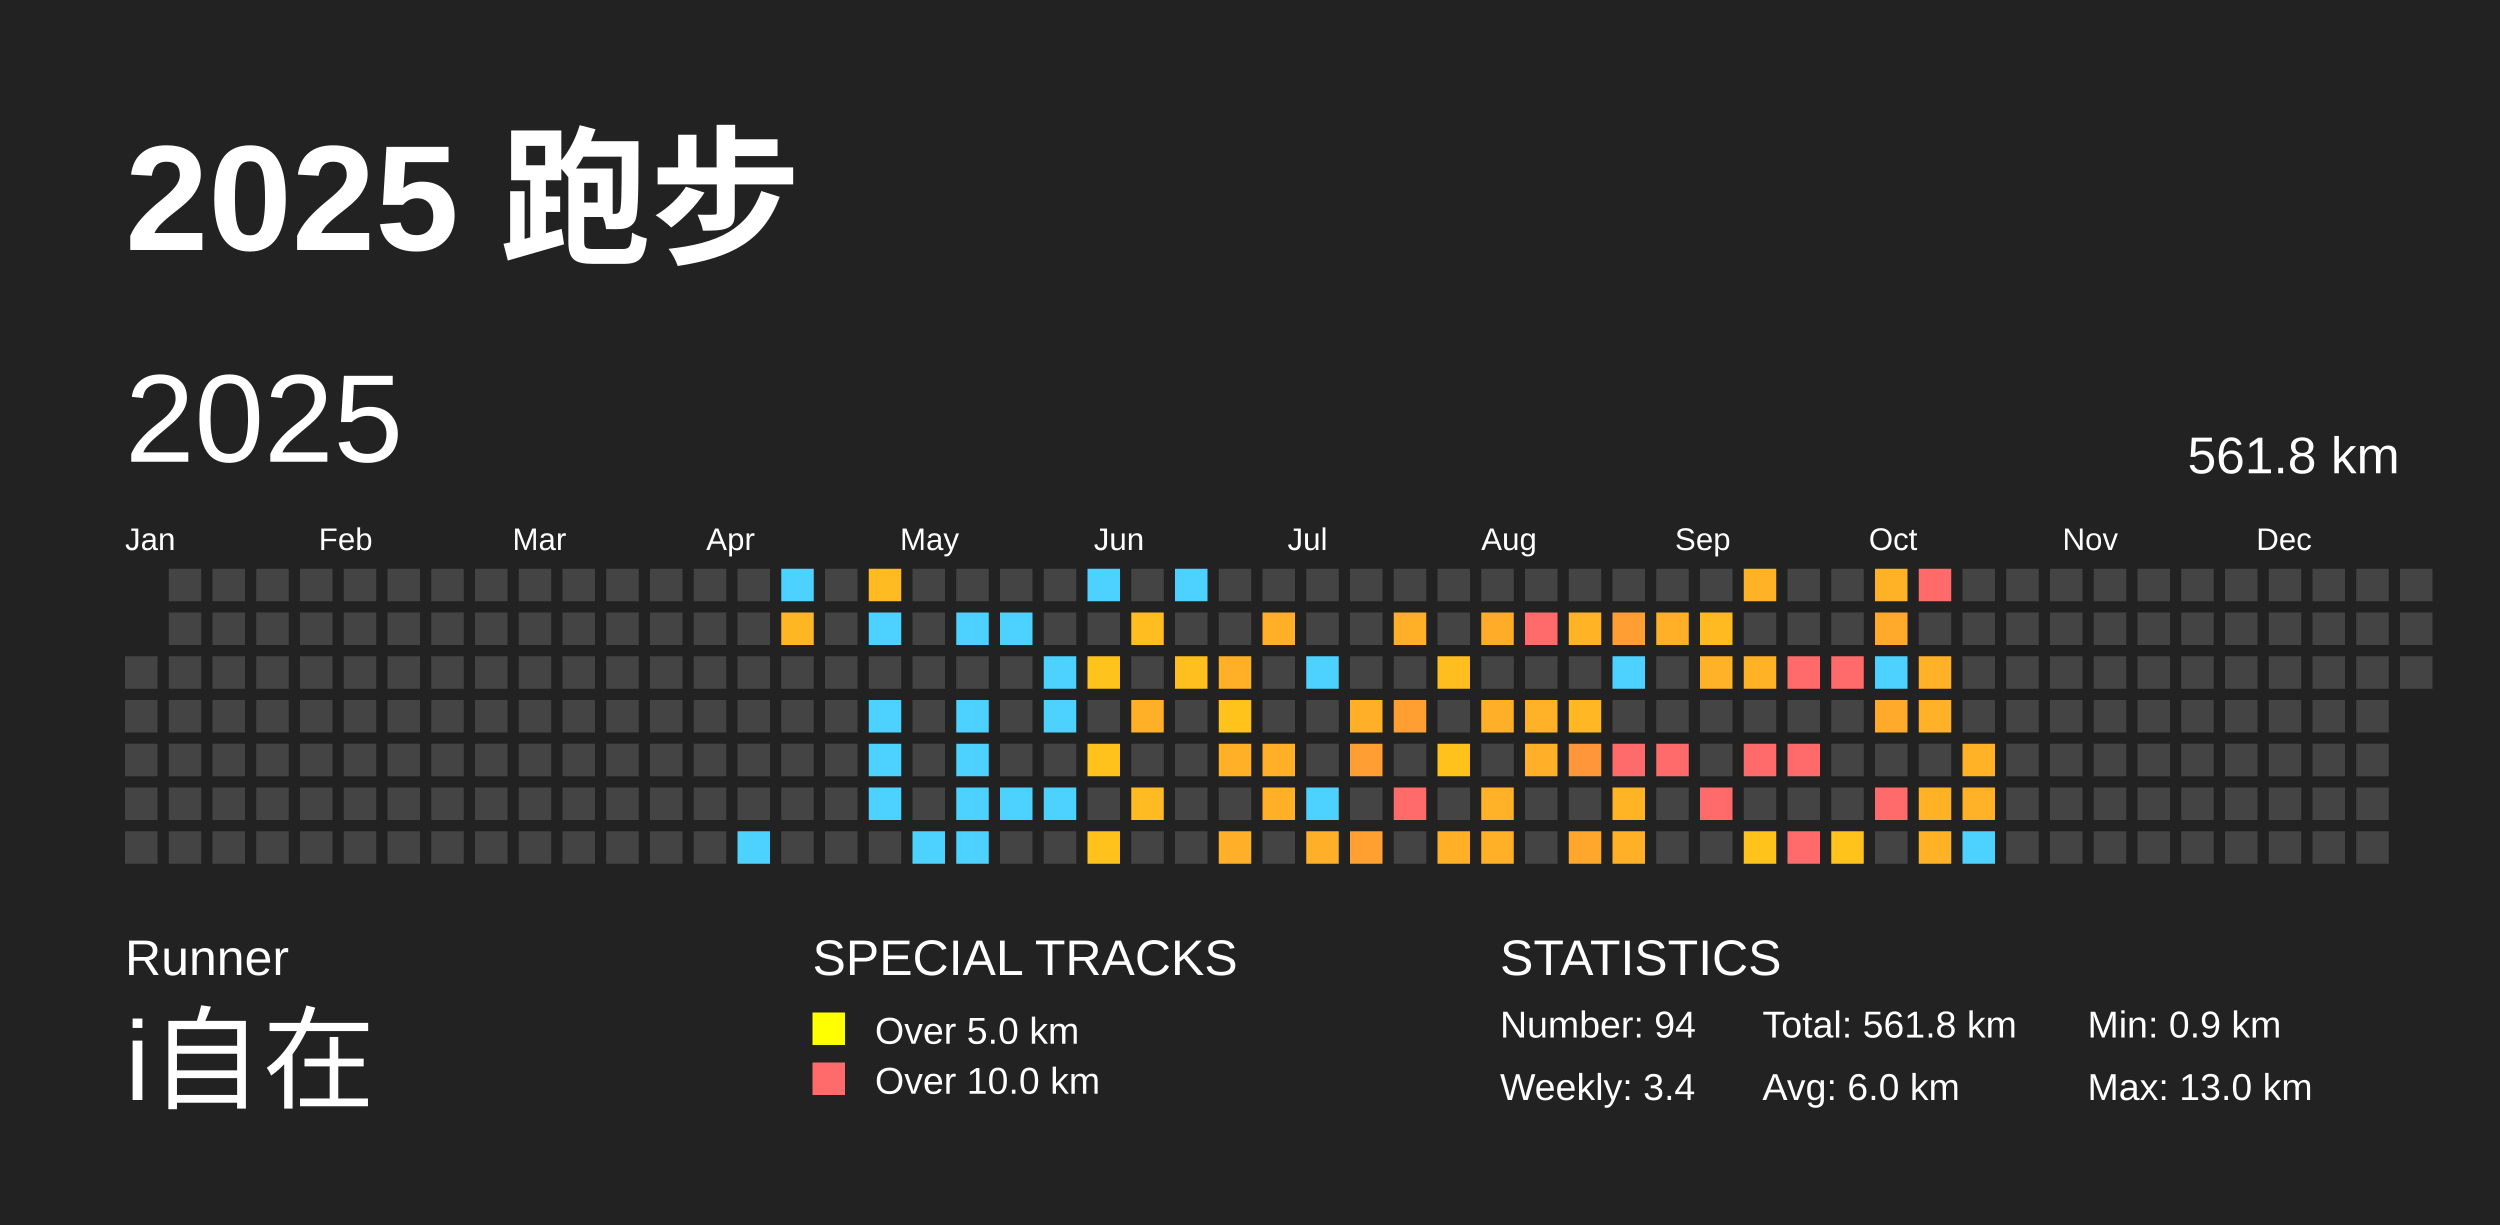
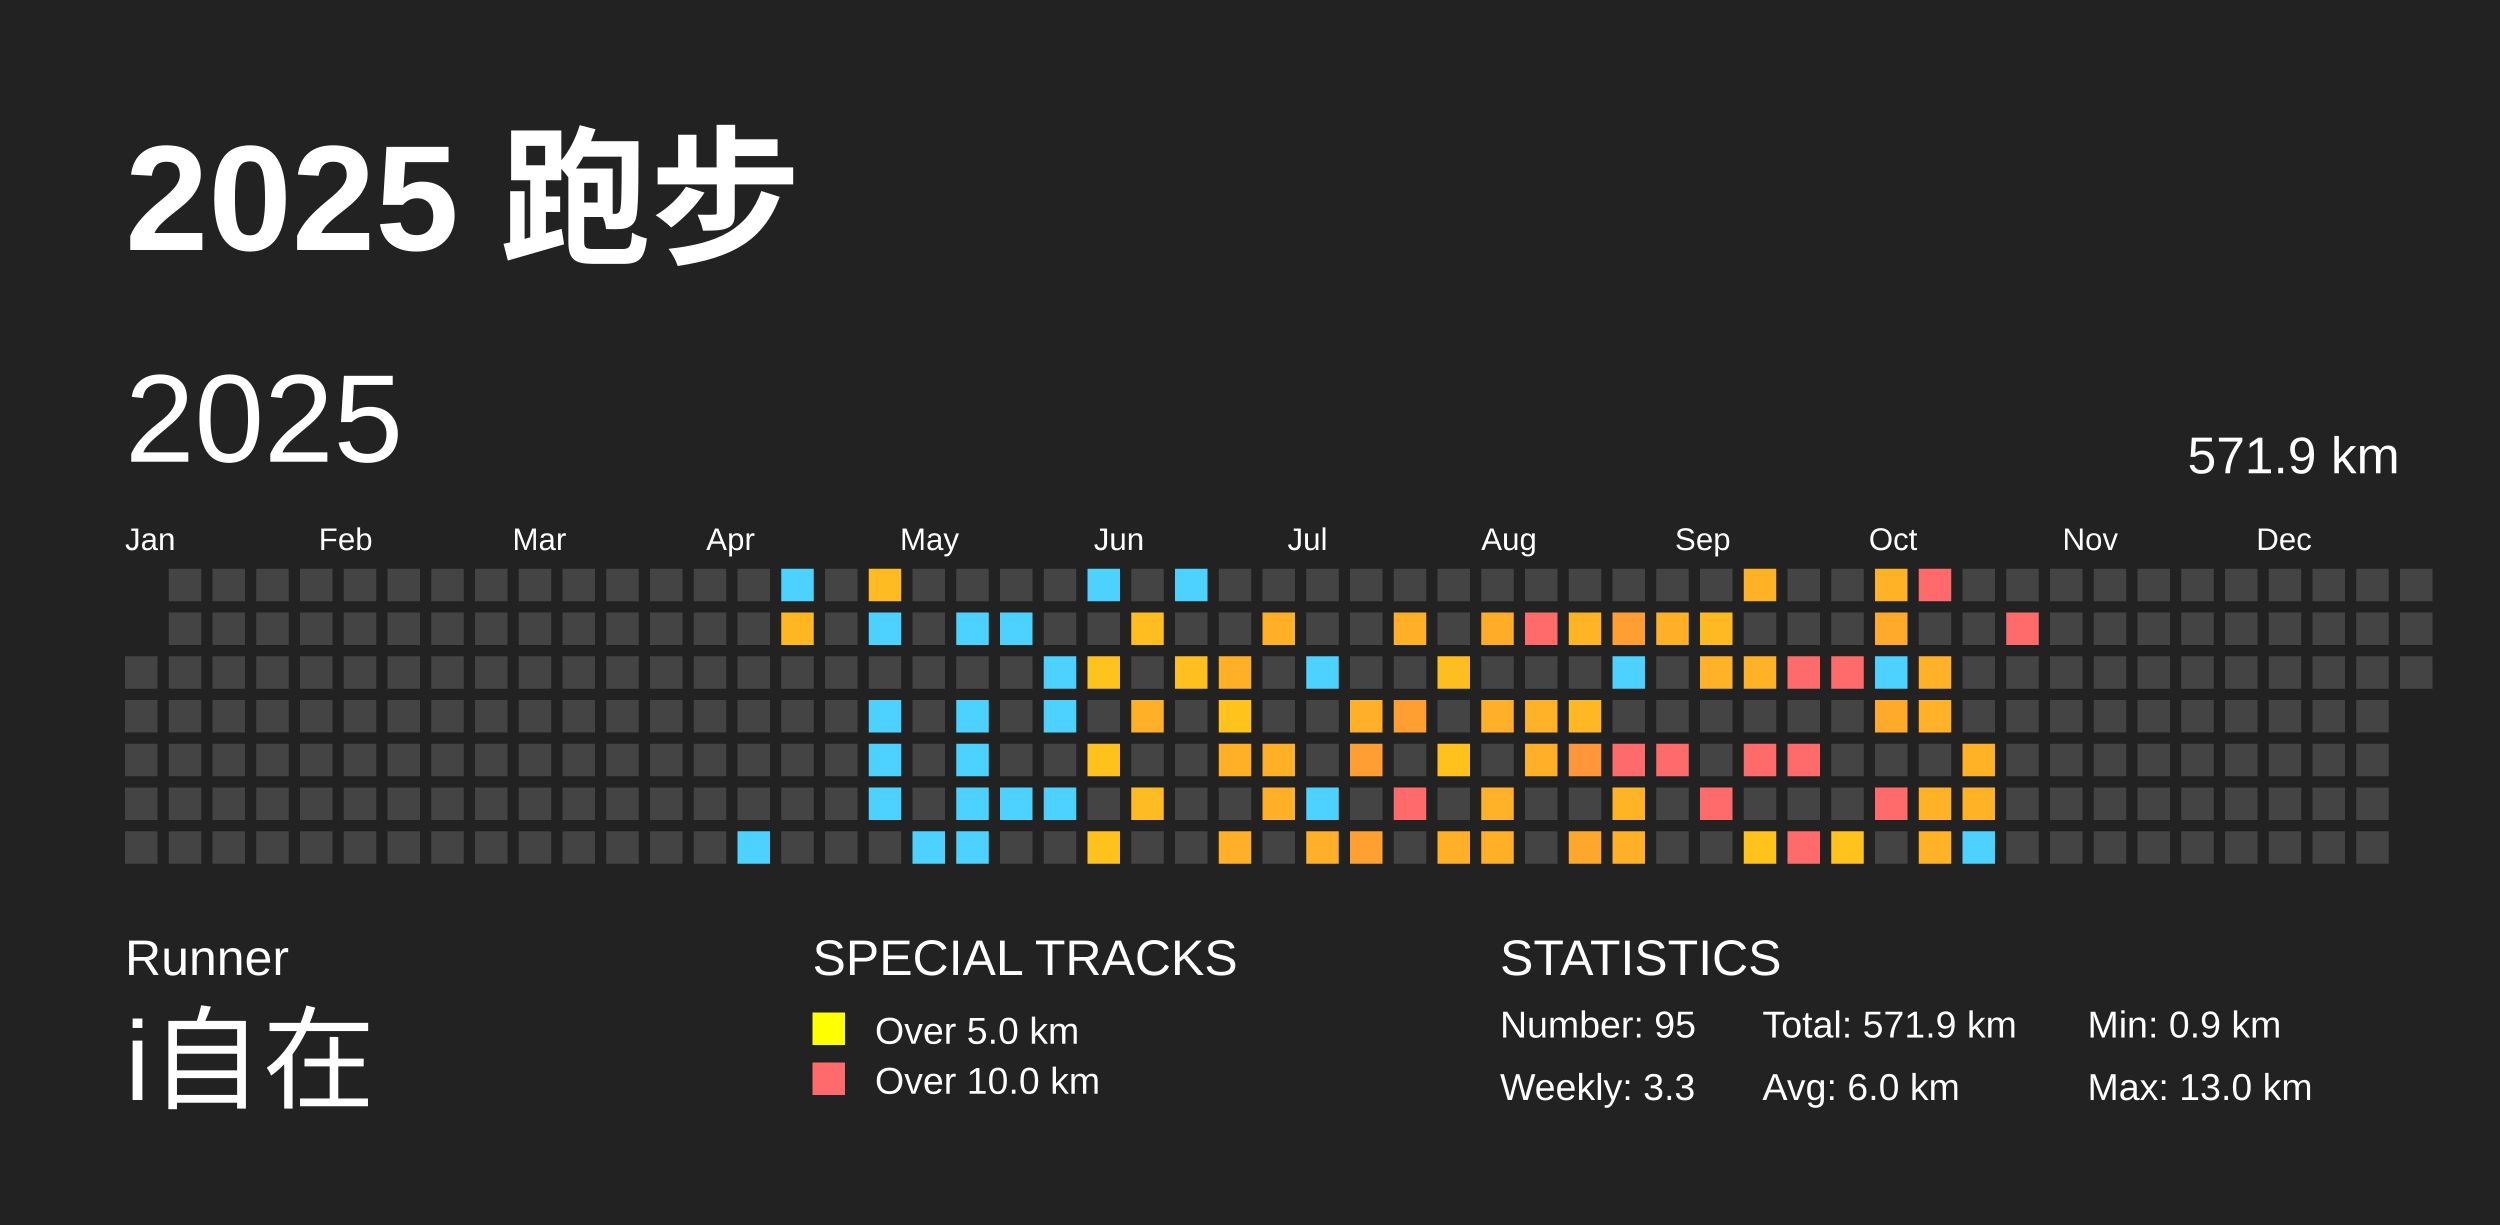
<svg xmlns="http://www.w3.org/2000/svg" baseProfile="full" height="98mm" version="1.1" viewBox="0,0,200,98" width="200mm">
  <defs />
  <rect fill="#222222" height="98" width="200" x="0" y="0" />
  <text fill="#FFFFFF" style="font-size:12px; font-family:Arial; font-weight:bold;" x="10" y="20">2025 跑步</text>
  <text fill="#FFFFFF" style="font-size:4px; font-family:Arial" x="10" y="78">Runner</text>
  <text fill="#FFFFFF" style="font-size:9px; font-family:Arial" x="10" y="88">i自在</text>
  <text fill="#FFFFFF" style="font-size:4px; font-family:Arial" x="65" y="78">SPECIAL TRACKS</text>
  <rect fill="#FFFF00" height="2.6" width="2.6" x="65" y="81" />
  <text fill="#FFFFFF" style="font-size:3px; font-family:Arial" x="70" y="83.5">Over 5.0 km</text>
  <rect fill="#FF6B6B" height="2.6" width="2.6" x="65" y="85" />
  <text fill="#FFFFFF" style="font-size:3px; font-family:Arial" x="70" y="87.5">Over 10.0 km</text>
  <text fill="#FFFFFF" style="font-size:4px; font-family:Arial" x="120" y="78">STATISTICS</text>
-   <text fill="#FFFFFF" style="font-size:3px; font-family:Arial" x="120" y="83">Number: 94</text>
-   <text fill="#FFFFFF" style="font-size:3px; font-family:Arial" x="120" y="88">Weekly: 3.4</text>
-   <text fill="#FFFFFF" style="font-size:3px; font-family:Arial" x="141" y="83">Total: 561.8 km</text>
+   <text fill="#FFFFFF" style="font-size:3px; font-family:Arial" x="120" y="83">Number: 95</text>
+   <text fill="#FFFFFF" style="font-size:3px; font-family:Arial" x="120" y="88">Weekly: 3.3</text>
+   <text fill="#FFFFFF" style="font-size:3px; font-family:Arial" x="141" y="83">Total: 571.9 km</text>
  <text fill="#FFFFFF" style="font-size:3px; font-family:Arial" x="141" y="88">Avg: 6.0 km</text>
  <text fill="#FFFFFF" style="font-size:3px; font-family:Arial" x="167" y="83">Min: 0.9 km</text>
  <text fill="#FFFFFF" style="font-size:3px; font-family:Arial" x="167" y="88">Max: 13.0 km</text>
  <text dominant-baseline="hanging" fill="#FFFFFF" style="font-size:10.0px; font-family:Arial;" x="10" y="30">2025</text>
-   <text dominant-baseline="hanging" fill="#FFFFFF" style="font-size:4.125px; font-family:Arial;" x="175" y="35">561.8 km</text>
+   <text dominant-baseline="hanging" fill="#FFFFFF" style="font-size:4.125px; font-family:Arial;" x="175" y="35">571.9 km</text>
  <text fill="#FFFFFF" style="font-size:2.5px; font-family:Arial" x="10.0" y="44">Jan</text>
  <text fill="#FFFFFF" style="font-size:2.5px; font-family:Arial" x="25.5" y="44">Feb</text>
  <text fill="#FFFFFF" style="font-size:2.5px; font-family:Arial" x="41.0" y="44">Mar</text>
  <text fill="#FFFFFF" style="font-size:2.5px; font-family:Arial" x="56.5" y="44">Apr</text>
  <text fill="#FFFFFF" style="font-size:2.5px; font-family:Arial" x="72.0" y="44">May</text>
  <text fill="#FFFFFF" style="font-size:2.5px; font-family:Arial" x="87.5" y="44">Jun</text>
  <text fill="#FFFFFF" style="font-size:2.5px; font-family:Arial" x="103.0" y="44">Jul</text>
  <text fill="#FFFFFF" style="font-size:2.5px; font-family:Arial" x="118.5" y="44">Aug</text>
  <text fill="#FFFFFF" style="font-size:2.5px; font-family:Arial" x="134.0" y="44">Sep</text>
  <text fill="#FFFFFF" style="font-size:2.5px; font-family:Arial" x="149.5" y="44">Oct</text>
  <text fill="#FFFFFF" style="font-size:2.5px; font-family:Arial" x="165.0" y="44">Nov</text>
  <text fill="#FFFFFF" style="font-size:2.5px; font-family:Arial" x="180.5" y="44">Dec</text>
  <rect fill="#444444" height="2.6" width="2.6" x="10.0" y="52.5" />
  <rect fill="#444444" height="2.6" width="2.6" x="10.0" y="56.0" />
  <rect fill="#444444" height="2.6" width="2.6" x="10.0" y="59.5" />
  <rect fill="#444444" height="2.6" width="2.6" x="10.0" y="63.0" />
  <rect fill="#444444" height="2.6" width="2.6" x="10.0" y="66.5" />
  <rect fill="#444444" height="2.6" width="2.6" x="13.5" y="45.5" />
  <rect fill="#444444" height="2.6" width="2.6" x="13.5" y="49.0" />
  <rect fill="#444444" height="2.6" width="2.6" x="13.5" y="52.5" />
  <rect fill="#444444" height="2.6" width="2.6" x="13.5" y="56.0" />
  <rect fill="#444444" height="2.6" width="2.6" x="13.5" y="59.5" />
  <rect fill="#444444" height="2.6" width="2.6" x="13.5" y="63.0" />
  <rect fill="#444444" height="2.6" width="2.6" x="13.5" y="66.5" />
  <rect fill="#444444" height="2.6" width="2.6" x="17.0" y="45.5" />
  <rect fill="#444444" height="2.6" width="2.6" x="17.0" y="49.0" />
  <rect fill="#444444" height="2.6" width="2.6" x="17.0" y="52.5" />
  <rect fill="#444444" height="2.6" width="2.6" x="17.0" y="56.0" />
  <rect fill="#444444" height="2.6" width="2.6" x="17.0" y="59.5" />
  <rect fill="#444444" height="2.6" width="2.6" x="17.0" y="63.0" />
  <rect fill="#444444" height="2.6" width="2.6" x="17.0" y="66.5" />
  <rect fill="#444444" height="2.6" width="2.6" x="20.5" y="45.5" />
  <rect fill="#444444" height="2.6" width="2.6" x="20.5" y="49.0" />
  <rect fill="#444444" height="2.6" width="2.6" x="20.5" y="52.5" />
  <rect fill="#444444" height="2.6" width="2.6" x="20.5" y="56.0" />
  <rect fill="#444444" height="2.6" width="2.6" x="20.5" y="59.5" />
  <rect fill="#444444" height="2.6" width="2.6" x="20.5" y="63.0" />
  <rect fill="#444444" height="2.6" width="2.6" x="20.5" y="66.5" />
  <rect fill="#444444" height="2.6" width="2.6" x="24.0" y="45.5" />
  <rect fill="#444444" height="2.6" width="2.6" x="24.0" y="49.0" />
  <rect fill="#444444" height="2.6" width="2.6" x="24.0" y="52.5" />
  <rect fill="#444444" height="2.6" width="2.6" x="24.0" y="56.0" />
  <rect fill="#444444" height="2.6" width="2.6" x="24.0" y="59.5" />
  <rect fill="#444444" height="2.6" width="2.6" x="24.0" y="63.0" />
  <rect fill="#444444" height="2.6" width="2.6" x="24.0" y="66.5" />
  <rect fill="#444444" height="2.6" width="2.6" x="27.5" y="45.5" />
  <rect fill="#444444" height="2.6" width="2.6" x="27.5" y="49.0" />
  <rect fill="#444444" height="2.6" width="2.6" x="27.5" y="52.5" />
  <rect fill="#444444" height="2.6" width="2.6" x="27.5" y="56.0" />
  <rect fill="#444444" height="2.6" width="2.6" x="27.5" y="59.5" />
  <rect fill="#444444" height="2.6" width="2.6" x="27.5" y="63.0" />
  <rect fill="#444444" height="2.6" width="2.6" x="27.5" y="66.5" />
  <rect fill="#444444" height="2.6" width="2.6" x="31.0" y="45.5" />
  <rect fill="#444444" height="2.6" width="2.6" x="31.0" y="49.0" />
  <rect fill="#444444" height="2.6" width="2.6" x="31.0" y="52.5" />
  <rect fill="#444444" height="2.6" width="2.6" x="31.0" y="56.0" />
  <rect fill="#444444" height="2.6" width="2.6" x="31.0" y="59.5" />
  <rect fill="#444444" height="2.6" width="2.6" x="31.0" y="63.0" />
  <rect fill="#444444" height="2.6" width="2.6" x="31.0" y="66.5" />
  <rect fill="#444444" height="2.6" width="2.6" x="34.5" y="45.5" />
  <rect fill="#444444" height="2.6" width="2.6" x="34.5" y="49.0" />
  <rect fill="#444444" height="2.6" width="2.6" x="34.5" y="52.5" />
  <rect fill="#444444" height="2.6" width="2.6" x="34.5" y="56.0" />
  <rect fill="#444444" height="2.6" width="2.6" x="34.5" y="59.5" />
  <rect fill="#444444" height="2.6" width="2.6" x="34.5" y="63.0" />
  <rect fill="#444444" height="2.6" width="2.6" x="34.5" y="66.5" />
  <rect fill="#444444" height="2.6" width="2.6" x="38.0" y="45.5" />
  <rect fill="#444444" height="2.6" width="2.6" x="38.0" y="49.0" />
  <rect fill="#444444" height="2.6" width="2.6" x="38.0" y="52.5" />
  <rect fill="#444444" height="2.6" width="2.6" x="38.0" y="56.0" />
  <rect fill="#444444" height="2.6" width="2.6" x="38.0" y="59.5" />
  <rect fill="#444444" height="2.6" width="2.6" x="38.0" y="63.0" />
  <rect fill="#444444" height="2.6" width="2.6" x="38.0" y="66.5" />
  <rect fill="#444444" height="2.6" width="2.6" x="41.5" y="45.5" />
  <rect fill="#444444" height="2.6" width="2.6" x="41.5" y="49.0" />
  <rect fill="#444444" height="2.6" width="2.6" x="41.5" y="52.5" />
  <rect fill="#444444" height="2.6" width="2.6" x="41.5" y="56.0" />
  <rect fill="#444444" height="2.6" width="2.6" x="41.5" y="59.5" />
  <rect fill="#444444" height="2.6" width="2.6" x="41.5" y="63.0" />
  <rect fill="#444444" height="2.6" width="2.6" x="41.5" y="66.5" />
  <rect fill="#444444" height="2.6" width="2.6" x="45.0" y="45.5" />
  <rect fill="#444444" height="2.6" width="2.6" x="45.0" y="49.0" />
  <rect fill="#444444" height="2.6" width="2.6" x="45.0" y="52.5" />
  <rect fill="#444444" height="2.6" width="2.6" x="45.0" y="56.0" />
  <rect fill="#444444" height="2.6" width="2.6" x="45.0" y="59.5" />
  <rect fill="#444444" height="2.6" width="2.6" x="45.0" y="63.0" />
  <rect fill="#444444" height="2.6" width="2.6" x="45.0" y="66.5" />
  <rect fill="#444444" height="2.6" width="2.6" x="48.5" y="45.5" />
  <rect fill="#444444" height="2.6" width="2.6" x="48.5" y="49.0" />
  <rect fill="#444444" height="2.6" width="2.6" x="48.5" y="52.5" />
  <rect fill="#444444" height="2.6" width="2.6" x="48.5" y="56.0" />
  <rect fill="#444444" height="2.6" width="2.6" x="48.5" y="59.5" />
  <rect fill="#444444" height="2.6" width="2.6" x="48.5" y="63.0" />
  <rect fill="#444444" height="2.6" width="2.6" x="48.5" y="66.5" />
  <rect fill="#444444" height="2.6" width="2.6" x="52.0" y="45.5" />
  <rect fill="#444444" height="2.6" width="2.6" x="52.0" y="49.0" />
  <rect fill="#444444" height="2.6" width="2.6" x="52.0" y="52.5" />
  <rect fill="#444444" height="2.6" width="2.6" x="52.0" y="56.0" />
  <rect fill="#444444" height="2.6" width="2.6" x="52.0" y="59.5" />
  <rect fill="#444444" height="2.6" width="2.6" x="52.0" y="63.0" />
  <rect fill="#444444" height="2.6" width="2.6" x="52.0" y="66.5" />
  <rect fill="#444444" height="2.6" width="2.6" x="55.5" y="45.5" />
  <rect fill="#444444" height="2.6" width="2.6" x="55.5" y="49.0" />
  <rect fill="#444444" height="2.6" width="2.6" x="55.5" y="52.5" />
  <rect fill="#444444" height="2.6" width="2.6" x="55.5" y="56.0" />
  <rect fill="#444444" height="2.6" width="2.6" x="55.5" y="59.5" />
  <rect fill="#444444" height="2.6" width="2.6" x="55.5" y="63.0" />
  <rect fill="#444444" height="2.6" width="2.6" x="55.5" y="66.5" />
  <rect fill="#444444" height="2.6" width="2.6" x="59.0" y="45.5" />
  <rect fill="#444444" height="2.6" width="2.6" x="59.0" y="49.0" />
  <rect fill="#444444" height="2.6" width="2.6" x="59.0" y="52.5" />
  <rect fill="#444444" height="2.6" width="2.6" x="59.0" y="56.0" />
  <rect fill="#444444" height="2.6" width="2.6" x="59.0" y="59.5" />
  <rect fill="#444444" height="2.6" width="2.6" x="59.0" y="63.0" />
  <rect fill="#4dd2ff" height="2.6" width="2.6" x="59.0" y="66.5" />
  <rect fill="#4dd2ff" height="2.6" width="2.6" x="62.5" y="45.5" />
  <rect fill="#ffb623" height="2.6" width="2.6" x="62.5" y="49.0" />
  <rect fill="#444444" height="2.6" width="2.6" x="62.5" y="52.5" />
  <rect fill="#444444" height="2.6" width="2.6" x="62.5" y="56.0" />
  <rect fill="#444444" height="2.6" width="2.6" x="62.5" y="59.5" />
  <rect fill="#444444" height="2.6" width="2.6" x="62.5" y="63.0" />
  <rect fill="#444444" height="2.6" width="2.6" x="62.5" y="66.5" />
  <rect fill="#444444" height="2.6" width="2.6" x="66.0" y="45.5" />
  <rect fill="#444444" height="2.6" width="2.6" x="66.0" y="49.0" />
  <rect fill="#444444" height="2.6" width="2.6" x="66.0" y="52.5" />
  <rect fill="#444444" height="2.6" width="2.6" x="66.0" y="56.0" />
  <rect fill="#444444" height="2.6" width="2.6" x="66.0" y="59.5" />
  <rect fill="#444444" height="2.6" width="2.6" x="66.0" y="63.0" />
  <rect fill="#444444" height="2.6" width="2.6" x="66.0" y="66.5" />
  <rect fill="#ffbb21" height="2.6" width="2.6" x="69.5" y="45.5" />
  <rect fill="#4dd2ff" height="2.6" width="2.6" x="69.5" y="49.0" />
  <rect fill="#444444" height="2.6" width="2.6" x="69.5" y="52.5" />
  <rect fill="#4dd2ff" height="2.6" width="2.6" x="69.5" y="56.0" />
  <rect fill="#4dd2ff" height="2.6" width="2.6" x="69.5" y="59.5" />
  <rect fill="#4dd2ff" height="2.6" width="2.6" x="69.5" y="63.0" />
  <rect fill="#444444" height="2.6" width="2.6" x="69.5" y="66.5" />
  <rect fill="#444444" height="2.6" width="2.6" x="73.0" y="45.5" />
  <rect fill="#444444" height="2.6" width="2.6" x="73.0" y="49.0" />
  <rect fill="#444444" height="2.6" width="2.6" x="73.0" y="52.5" />
  <rect fill="#444444" height="2.6" width="2.6" x="73.0" y="56.0" />
  <rect fill="#444444" height="2.6" width="2.6" x="73.0" y="59.5" />
  <rect fill="#444444" height="2.6" width="2.6" x="73.0" y="63.0" />
  <rect fill="#4dd2ff" height="2.6" width="2.6" x="73.0" y="66.5" />
  <rect fill="#444444" height="2.6" width="2.6" x="76.5" y="45.5" />
  <rect fill="#4dd2ff" height="2.6" width="2.6" x="76.5" y="49.0" />
  <rect fill="#444444" height="2.6" width="2.6" x="76.5" y="52.5" />
  <rect fill="#4dd2ff" height="2.6" width="2.6" x="76.5" y="56.0" />
  <rect fill="#4dd2ff" height="2.6" width="2.6" x="76.5" y="59.5" />
  <rect fill="#4dd2ff" height="2.6" width="2.6" x="76.5" y="63.0" />
  <rect fill="#4dd2ff" height="2.6" width="2.6" x="76.5" y="66.5" />
  <rect fill="#444444" height="2.6" width="2.6" x="80.0" y="45.5" />
  <rect fill="#4dd2ff" height="2.6" width="2.6" x="80.0" y="49.0" />
  <rect fill="#444444" height="2.6" width="2.6" x="80.0" y="52.5" />
  <rect fill="#444444" height="2.6" width="2.6" x="80.0" y="56.0" />
  <rect fill="#444444" height="2.6" width="2.6" x="80.0" y="59.5" />
  <rect fill="#4dd2ff" height="2.6" width="2.6" x="80.0" y="63.0" />
  <rect fill="#444444" height="2.6" width="2.6" x="80.0" y="66.5" />
  <rect fill="#444444" height="2.6" width="2.6" x="83.5" y="45.5" />
  <rect fill="#444444" height="2.6" width="2.6" x="83.5" y="49.0" />
  <rect fill="#4dd2ff" height="2.6" width="2.6" x="83.5" y="52.5" />
  <rect fill="#4dd2ff" height="2.6" width="2.6" x="83.5" y="56.0" />
  <rect fill="#444444" height="2.6" width="2.6" x="83.5" y="59.5" />
  <rect fill="#4dd2ff" height="2.6" width="2.6" x="83.5" y="63.0" />
  <rect fill="#444444" height="2.6" width="2.6" x="83.5" y="66.5" />
  <rect fill="#4dd2ff" height="2.6" width="2.6" x="87.0" y="45.5" />
  <rect fill="#444444" height="2.6" width="2.6" x="87.0" y="49.0" />
  <rect fill="#ffc31d" height="2.6" width="2.6" x="87.0" y="52.5" />
  <rect fill="#444444" height="2.6" width="2.6" x="87.0" y="56.0" />
  <rect fill="#ffc21d" height="2.6" width="2.6" x="87.0" y="59.5" />
  <rect fill="#444444" height="2.6" width="2.6" x="87.0" y="63.0" />
  <rect fill="#ffc21d" height="2.6" width="2.6" x="87.0" y="66.5" />
  <rect fill="#444444" height="2.6" width="2.6" x="90.5" y="45.5" />
  <rect fill="#ffbd1f" height="2.6" width="2.6" x="90.5" y="49.0" />
  <rect fill="#444444" height="2.6" width="2.6" x="90.5" y="52.5" />
  <rect fill="#ffb027" height="2.6" width="2.6" x="90.5" y="56.0" />
  <rect fill="#444444" height="2.6" width="2.6" x="90.5" y="59.5" />
  <rect fill="#ffbb21" height="2.6" width="2.6" x="90.5" y="63.0" />
  <rect fill="#444444" height="2.6" width="2.6" x="90.5" y="66.5" />
  <rect fill="#4dd2ff" height="2.6" width="2.6" x="94.0" y="45.5" />
  <rect fill="#444444" height="2.6" width="2.6" x="94.0" y="49.0" />
  <rect fill="#ffbf1e" height="2.6" width="2.6" x="94.0" y="52.5" />
  <rect fill="#444444" height="2.6" width="2.6" x="94.0" y="56.0" />
  <rect fill="#444444" height="2.6" width="2.6" x="94.0" y="59.5" />
  <rect fill="#444444" height="2.6" width="2.6" x="94.0" y="63.0" />
  <rect fill="#444444" height="2.6" width="2.6" x="94.0" y="66.5" />
  <rect fill="#444444" height="2.6" width="2.6" x="97.5" y="45.5" />
  <rect fill="#444444" height="2.6" width="2.6" x="97.5" y="49.0" />
  <rect fill="#ffb027" height="2.6" width="2.6" x="97.5" y="52.5" />
  <rect fill="#ffc31c" height="2.6" width="2.6" x="97.5" y="56.0" />
  <rect fill="#ffb027" height="2.6" width="2.6" x="97.5" y="59.5" />
  <rect fill="#444444" height="2.6" width="2.6" x="97.5" y="63.0" />
  <rect fill="#ffaf28" height="2.6" width="2.6" x="97.5" y="66.5" />
  <rect fill="#444444" height="2.6" width="2.6" x="101.0" y="45.5" />
  <rect fill="#ffb027" height="2.6" width="2.6" x="101.0" y="49.0" />
  <rect fill="#444444" height="2.6" width="2.6" x="101.0" y="52.5" />
  <rect fill="#444444" height="2.6" width="2.6" x="101.0" y="56.0" />
  <rect fill="#ffb027" height="2.6" width="2.6" x="101.0" y="59.5" />
  <rect fill="#ffb027" height="2.6" width="2.6" x="101.0" y="63.0" />
  <rect fill="#444444" height="2.6" width="2.6" x="101.0" y="66.5" />
  <rect fill="#444444" height="2.6" width="2.6" x="104.5" y="45.5" />
  <rect fill="#444444" height="2.6" width="2.6" x="104.5" y="49.0" />
  <rect fill="#4dd2ff" height="2.6" width="2.6" x="104.5" y="52.5" />
  <rect fill="#444444" height="2.6" width="2.6" x="104.5" y="56.0" />
  <rect fill="#444444" height="2.6" width="2.6" x="104.5" y="59.5" />
  <rect fill="#4dd2ff" height="2.6" width="2.6" x="104.5" y="63.0" />
  <rect fill="#ffaf28" height="2.6" width="2.6" x="104.5" y="66.5" />
  <rect fill="#444444" height="2.6" width="2.6" x="108.0" y="45.5" />
  <rect fill="#444444" height="2.6" width="2.6" x="108.0" y="49.0" />
  <rect fill="#444444" height="2.6" width="2.6" x="108.0" y="52.5" />
  <rect fill="#ffaf28" height="2.6" width="2.6" x="108.0" y="56.0" />
  <rect fill="#ff9e33" height="2.6" width="2.6" x="108.0" y="59.5" />
  <rect fill="#444444" height="2.6" width="2.6" x="108.0" y="63.0" />
  <rect fill="#ffa031" height="2.6" width="2.6" x="108.0" y="66.5" />
  <rect fill="#444444" height="2.6" width="2.6" x="111.5" y="45.5" />
  <rect fill="#ffb027" height="2.6" width="2.6" x="111.5" y="49.0" />
  <rect fill="#444444" height="2.6" width="2.6" x="111.5" y="52.5" />
  <rect fill="#ff9f32" height="2.6" width="2.6" x="111.5" y="56.0" />
  <rect fill="#444444" height="2.6" width="2.6" x="111.5" y="59.5" />
  <rect fill="#FF6B6B" height="2.6" width="2.6" x="111.5" y="63.0" />
  <rect fill="#444444" height="2.6" width="2.6" x="111.5" y="66.5" />
  <rect fill="#444444" height="2.6" width="2.6" x="115.0" y="45.5" />
  <rect fill="#444444" height="2.6" width="2.6" x="115.0" y="49.0" />
  <rect fill="#ffbe1f" height="2.6" width="2.6" x="115.0" y="52.5" />
  <rect fill="#444444" height="2.6" width="2.6" x="115.0" y="56.0" />
  <rect fill="#ffc21d" height="2.6" width="2.6" x="115.0" y="59.5" />
  <rect fill="#444444" height="2.6" width="2.6" x="115.0" y="63.0" />
  <rect fill="#ffb027" height="2.6" width="2.6" x="115.0" y="66.5" />
  <rect fill="#444444" height="2.6" width="2.6" x="118.5" y="45.5" />
  <rect fill="#ffad29" height="2.6" width="2.6" x="118.5" y="49.0" />
  <rect fill="#444444" height="2.6" width="2.6" x="118.5" y="52.5" />
  <rect fill="#ffaf28" height="2.6" width="2.6" x="118.5" y="56.0" />
  <rect fill="#444444" height="2.6" width="2.6" x="118.5" y="59.5" />
  <rect fill="#ffb127" height="2.6" width="2.6" x="118.5" y="63.0" />
  <rect fill="#ffb027" height="2.6" width="2.6" x="118.5" y="66.5" />
  <rect fill="#444444" height="2.6" width="2.6" x="122.0" y="45.5" />
  <rect fill="#FF6B6B" height="2.6" width="2.6" x="122.0" y="49.0" />
  <rect fill="#444444" height="2.6" width="2.6" x="122.0" y="52.5" />
  <rect fill="#ffb127" height="2.6" width="2.6" x="122.0" y="56.0" />
  <rect fill="#ffaf28" height="2.6" width="2.6" x="122.0" y="59.5" />
  <rect fill="#444444" height="2.6" width="2.6" x="122.0" y="63.0" />
  <rect fill="#444444" height="2.6" width="2.6" x="122.0" y="66.5" />
  <rect fill="#444444" height="2.6" width="2.6" x="125.5" y="45.5" />
  <rect fill="#ffb325" height="2.6" width="2.6" x="125.5" y="49.0" />
  <rect fill="#444444" height="2.6" width="2.6" x="125.5" y="52.5" />
  <rect fill="#ffb723" height="2.6" width="2.6" x="125.5" y="56.0" />
  <rect fill="#ff9639" height="2.6" width="2.6" x="125.5" y="59.5" />
  <rect fill="#444444" height="2.6" width="2.6" x="125.5" y="63.0" />
  <rect fill="#ffa72d" height="2.6" width="2.6" x="125.5" y="66.5" />
  <rect fill="#444444" height="2.6" width="2.6" x="129.0" y="45.5" />
  <rect fill="#ff9e33" height="2.6" width="2.6" x="129.0" y="49.0" />
  <rect fill="#4dd2ff" height="2.6" width="2.6" x="129.0" y="52.5" />
  <rect fill="#444444" height="2.6" width="2.6" x="129.0" y="56.0" />
  <rect fill="#FF6B6B" height="2.6" width="2.6" x="129.0" y="59.5" />
  <rect fill="#ffb425" height="2.6" width="2.6" x="129.0" y="63.0" />
  <rect fill="#ffb027" height="2.6" width="2.6" x="129.0" y="66.5" />
  <rect fill="#444444" height="2.6" width="2.6" x="132.5" y="45.5" />
  <rect fill="#ffb027" height="2.6" width="2.6" x="132.5" y="49.0" />
  <rect fill="#444444" height="2.6" width="2.6" x="132.5" y="52.5" />
  <rect fill="#444444" height="2.6" width="2.6" x="132.5" y="56.0" />
  <rect fill="#FF6B6B" height="2.6" width="2.6" x="132.5" y="59.5" />
  <rect fill="#444444" height="2.6" width="2.6" x="132.5" y="63.0" />
  <rect fill="#444444" height="2.6" width="2.6" x="132.5" y="66.5" />
  <rect fill="#444444" height="2.6" width="2.6" x="136.0" y="45.5" />
  <rect fill="#ffba21" height="2.6" width="2.6" x="136.0" y="49.0" />
  <rect fill="#ffb127" height="2.6" width="2.6" x="136.0" y="52.5" />
  <rect fill="#444444" height="2.6" width="2.6" x="136.0" y="56.0" />
  <rect fill="#444444" height="2.6" width="2.6" x="136.0" y="59.5" />
  <rect fill="#FF6B6B" height="2.6" width="2.6" x="136.0" y="63.0" />
  <rect fill="#444444" height="2.6" width="2.6" x="136.0" y="66.5" />
  <rect fill="#ffb226" height="2.6" width="2.6" x="139.5" y="45.5" />
  <rect fill="#444444" height="2.6" width="2.6" x="139.5" y="49.0" />
  <rect fill="#ffb226" height="2.6" width="2.6" x="139.5" y="52.5" />
  <rect fill="#444444" height="2.6" width="2.6" x="139.5" y="56.0" />
  <rect fill="#FF6B6B" height="2.6" width="2.6" x="139.5" y="59.5" />
  <rect fill="#444444" height="2.6" width="2.6" x="139.5" y="63.0" />
  <rect fill="#ffc31c" height="2.6" width="2.6" x="139.5" y="66.5" />
  <rect fill="#444444" height="2.6" width="2.6" x="143.0" y="45.5" />
  <rect fill="#444444" height="2.6" width="2.6" x="143.0" y="49.0" />
  <rect fill="#FF6B6B" height="2.6" width="2.6" x="143.0" y="52.5" />
  <rect fill="#444444" height="2.6" width="2.6" x="143.0" y="56.0" />
  <rect fill="#FF6B6B" height="2.6" width="2.6" x="143.0" y="59.5" />
  <rect fill="#444444" height="2.6" width="2.6" x="143.0" y="63.0" />
  <rect fill="#FF6B6B" height="2.6" width="2.6" x="143.0" y="66.5" />
  <rect fill="#444444" height="2.6" width="2.6" x="146.5" y="45.5" />
  <rect fill="#444444" height="2.6" width="2.6" x="146.5" y="49.0" />
  <rect fill="#FF6B6B" height="2.6" width="2.6" x="146.5" y="52.5" />
  <rect fill="#444444" height="2.6" width="2.6" x="146.5" y="56.0" />
  <rect fill="#444444" height="2.6" width="2.6" x="146.5" y="59.5" />
  <rect fill="#444444" height="2.6" width="2.6" x="146.5" y="63.0" />
  <rect fill="#ffc31c" height="2.6" width="2.6" x="146.5" y="66.5" />
  <rect fill="#ffb226" height="2.6" width="2.6" x="150.0" y="45.5" />
  <rect fill="#ffaa2b" height="2.6" width="2.6" x="150.0" y="49.0" />
  <rect fill="#4dd2ff" height="2.6" width="2.6" x="150.0" y="52.5" />
  <rect fill="#ffaa2b" height="2.6" width="2.6" x="150.0" y="56.0" />
  <rect fill="#444444" height="2.6" width="2.6" x="150.0" y="59.5" />
  <rect fill="#FF6B6B" height="2.6" width="2.6" x="150.0" y="63.0" />
  <rect fill="#444444" height="2.6" width="2.6" x="150.0" y="66.5" />
  <rect fill="#FF6B6B" height="2.6" width="2.6" x="153.5" y="45.5" />
  <rect fill="#444444" height="2.6" width="2.6" x="153.5" y="49.0" />
  <rect fill="#ffb127" height="2.6" width="2.6" x="153.5" y="52.5" />
  <rect fill="#ffb127" height="2.6" width="2.6" x="153.5" y="56.0" />
  <rect fill="#444444" height="2.6" width="2.6" x="153.5" y="59.5" />
  <rect fill="#ffb226" height="2.6" width="2.6" x="153.5" y="63.0" />
  <rect fill="#ffb226" height="2.6" width="2.6" x="153.5" y="66.5" />
  <rect fill="#444444" height="2.6" width="2.6" x="157.0" y="45.5" />
  <rect fill="#444444" height="2.6" width="2.6" x="157.0" y="49.0" />
  <rect fill="#444444" height="2.6" width="2.6" x="157.0" y="52.5" />
  <rect fill="#444444" height="2.6" width="2.6" x="157.0" y="56.0" />
  <rect fill="#ffb226" height="2.6" width="2.6" x="157.0" y="59.5" />
  <rect fill="#ffb226" height="2.6" width="2.6" x="157.0" y="63.0" />
  <rect fill="#4dd2ff" height="2.6" width="2.6" x="157.0" y="66.5" />
  <rect fill="#444444" height="2.6" width="2.6" x="160.5" y="45.5" />
-   <rect fill="#444444" height="2.6" width="2.6" x="160.5" y="49.0" />
+   <rect fill="#FF6B6B" height="2.6" width="2.6" x="160.5" y="49.0" />
  <rect fill="#444444" height="2.6" width="2.6" x="160.5" y="52.5" />
  <rect fill="#444444" height="2.6" width="2.6" x="160.5" y="56.0" />
  <rect fill="#444444" height="2.6" width="2.6" x="160.5" y="59.5" />
  <rect fill="#444444" height="2.6" width="2.6" x="160.5" y="63.0" />
  <rect fill="#444444" height="2.6" width="2.6" x="160.5" y="66.5" />
  <rect fill="#444444" height="2.6" width="2.6" x="164.0" y="45.5" />
  <rect fill="#444444" height="2.6" width="2.6" x="164.0" y="49.0" />
  <rect fill="#444444" height="2.6" width="2.6" x="164.0" y="52.5" />
  <rect fill="#444444" height="2.6" width="2.6" x="164.0" y="56.0" />
  <rect fill="#444444" height="2.6" width="2.6" x="164.0" y="59.5" />
  <rect fill="#444444" height="2.6" width="2.6" x="164.0" y="63.0" />
  <rect fill="#444444" height="2.6" width="2.6" x="164.0" y="66.5" />
  <rect fill="#444444" height="2.6" width="2.6" x="167.5" y="45.5" />
  <rect fill="#444444" height="2.6" width="2.6" x="167.5" y="49.0" />
  <rect fill="#444444" height="2.6" width="2.6" x="167.5" y="52.5" />
  <rect fill="#444444" height="2.6" width="2.6" x="167.5" y="56.0" />
  <rect fill="#444444" height="2.6" width="2.6" x="167.5" y="59.5" />
  <rect fill="#444444" height="2.6" width="2.6" x="167.5" y="63.0" />
  <rect fill="#444444" height="2.6" width="2.6" x="167.5" y="66.5" />
  <rect fill="#444444" height="2.6" width="2.6" x="171.0" y="45.5" />
  <rect fill="#444444" height="2.6" width="2.6" x="171.0" y="49.0" />
  <rect fill="#444444" height="2.6" width="2.6" x="171.0" y="52.5" />
  <rect fill="#444444" height="2.6" width="2.6" x="171.0" y="56.0" />
  <rect fill="#444444" height="2.6" width="2.6" x="171.0" y="59.5" />
  <rect fill="#444444" height="2.6" width="2.6" x="171.0" y="63.0" />
  <rect fill="#444444" height="2.6" width="2.6" x="171.0" y="66.5" />
  <rect fill="#444444" height="2.6" width="2.6" x="174.5" y="45.5" />
  <rect fill="#444444" height="2.6" width="2.6" x="174.5" y="49.0" />
  <rect fill="#444444" height="2.6" width="2.6" x="174.5" y="52.5" />
  <rect fill="#444444" height="2.6" width="2.6" x="174.5" y="56.0" />
  <rect fill="#444444" height="2.6" width="2.6" x="174.5" y="59.5" />
  <rect fill="#444444" height="2.6" width="2.6" x="174.5" y="63.0" />
  <rect fill="#444444" height="2.6" width="2.6" x="174.5" y="66.5" />
  <rect fill="#444444" height="2.6" width="2.6" x="178.0" y="45.5" />
  <rect fill="#444444" height="2.6" width="2.6" x="178.0" y="49.0" />
  <rect fill="#444444" height="2.6" width="2.6" x="178.0" y="52.5" />
  <rect fill="#444444" height="2.6" width="2.6" x="178.0" y="56.0" />
  <rect fill="#444444" height="2.6" width="2.6" x="178.0" y="59.5" />
  <rect fill="#444444" height="2.6" width="2.6" x="178.0" y="63.0" />
  <rect fill="#444444" height="2.6" width="2.6" x="178.0" y="66.5" />
  <rect fill="#444444" height="2.6" width="2.6" x="181.5" y="45.5" />
  <rect fill="#444444" height="2.6" width="2.6" x="181.5" y="49.0" />
  <rect fill="#444444" height="2.6" width="2.6" x="181.5" y="52.5" />
  <rect fill="#444444" height="2.6" width="2.6" x="181.5" y="56.0" />
  <rect fill="#444444" height="2.6" width="2.6" x="181.5" y="59.5" />
  <rect fill="#444444" height="2.6" width="2.6" x="181.5" y="63.0" />
  <rect fill="#444444" height="2.6" width="2.6" x="181.5" y="66.5" />
  <rect fill="#444444" height="2.6" width="2.6" x="185.0" y="45.5" />
  <rect fill="#444444" height="2.6" width="2.6" x="185.0" y="49.0" />
  <rect fill="#444444" height="2.6" width="2.6" x="185.0" y="52.5" />
  <rect fill="#444444" height="2.6" width="2.6" x="185.0" y="56.0" />
  <rect fill="#444444" height="2.6" width="2.6" x="185.0" y="59.5" />
  <rect fill="#444444" height="2.6" width="2.6" x="185.0" y="63.0" />
  <rect fill="#444444" height="2.6" width="2.6" x="185.0" y="66.5" />
  <rect fill="#444444" height="2.6" width="2.6" x="188.5" y="45.5" />
  <rect fill="#444444" height="2.6" width="2.6" x="188.5" y="49.0" />
  <rect fill="#444444" height="2.6" width="2.6" x="188.5" y="52.5" />
  <rect fill="#444444" height="2.6" width="2.6" x="188.5" y="56.0" />
  <rect fill="#444444" height="2.6" width="2.6" x="188.5" y="59.5" />
  <rect fill="#444444" height="2.6" width="2.6" x="188.5" y="63.0" />
  <rect fill="#444444" height="2.6" width="2.6" x="188.5" y="66.5" />
  <rect fill="#444444" height="2.6" width="2.6" x="192.0" y="45.5" />
  <rect fill="#444444" height="2.6" width="2.6" x="192.0" y="49.0" />
  <rect fill="#444444" height="2.6" width="2.6" x="192.0" y="52.5" />
</svg>
